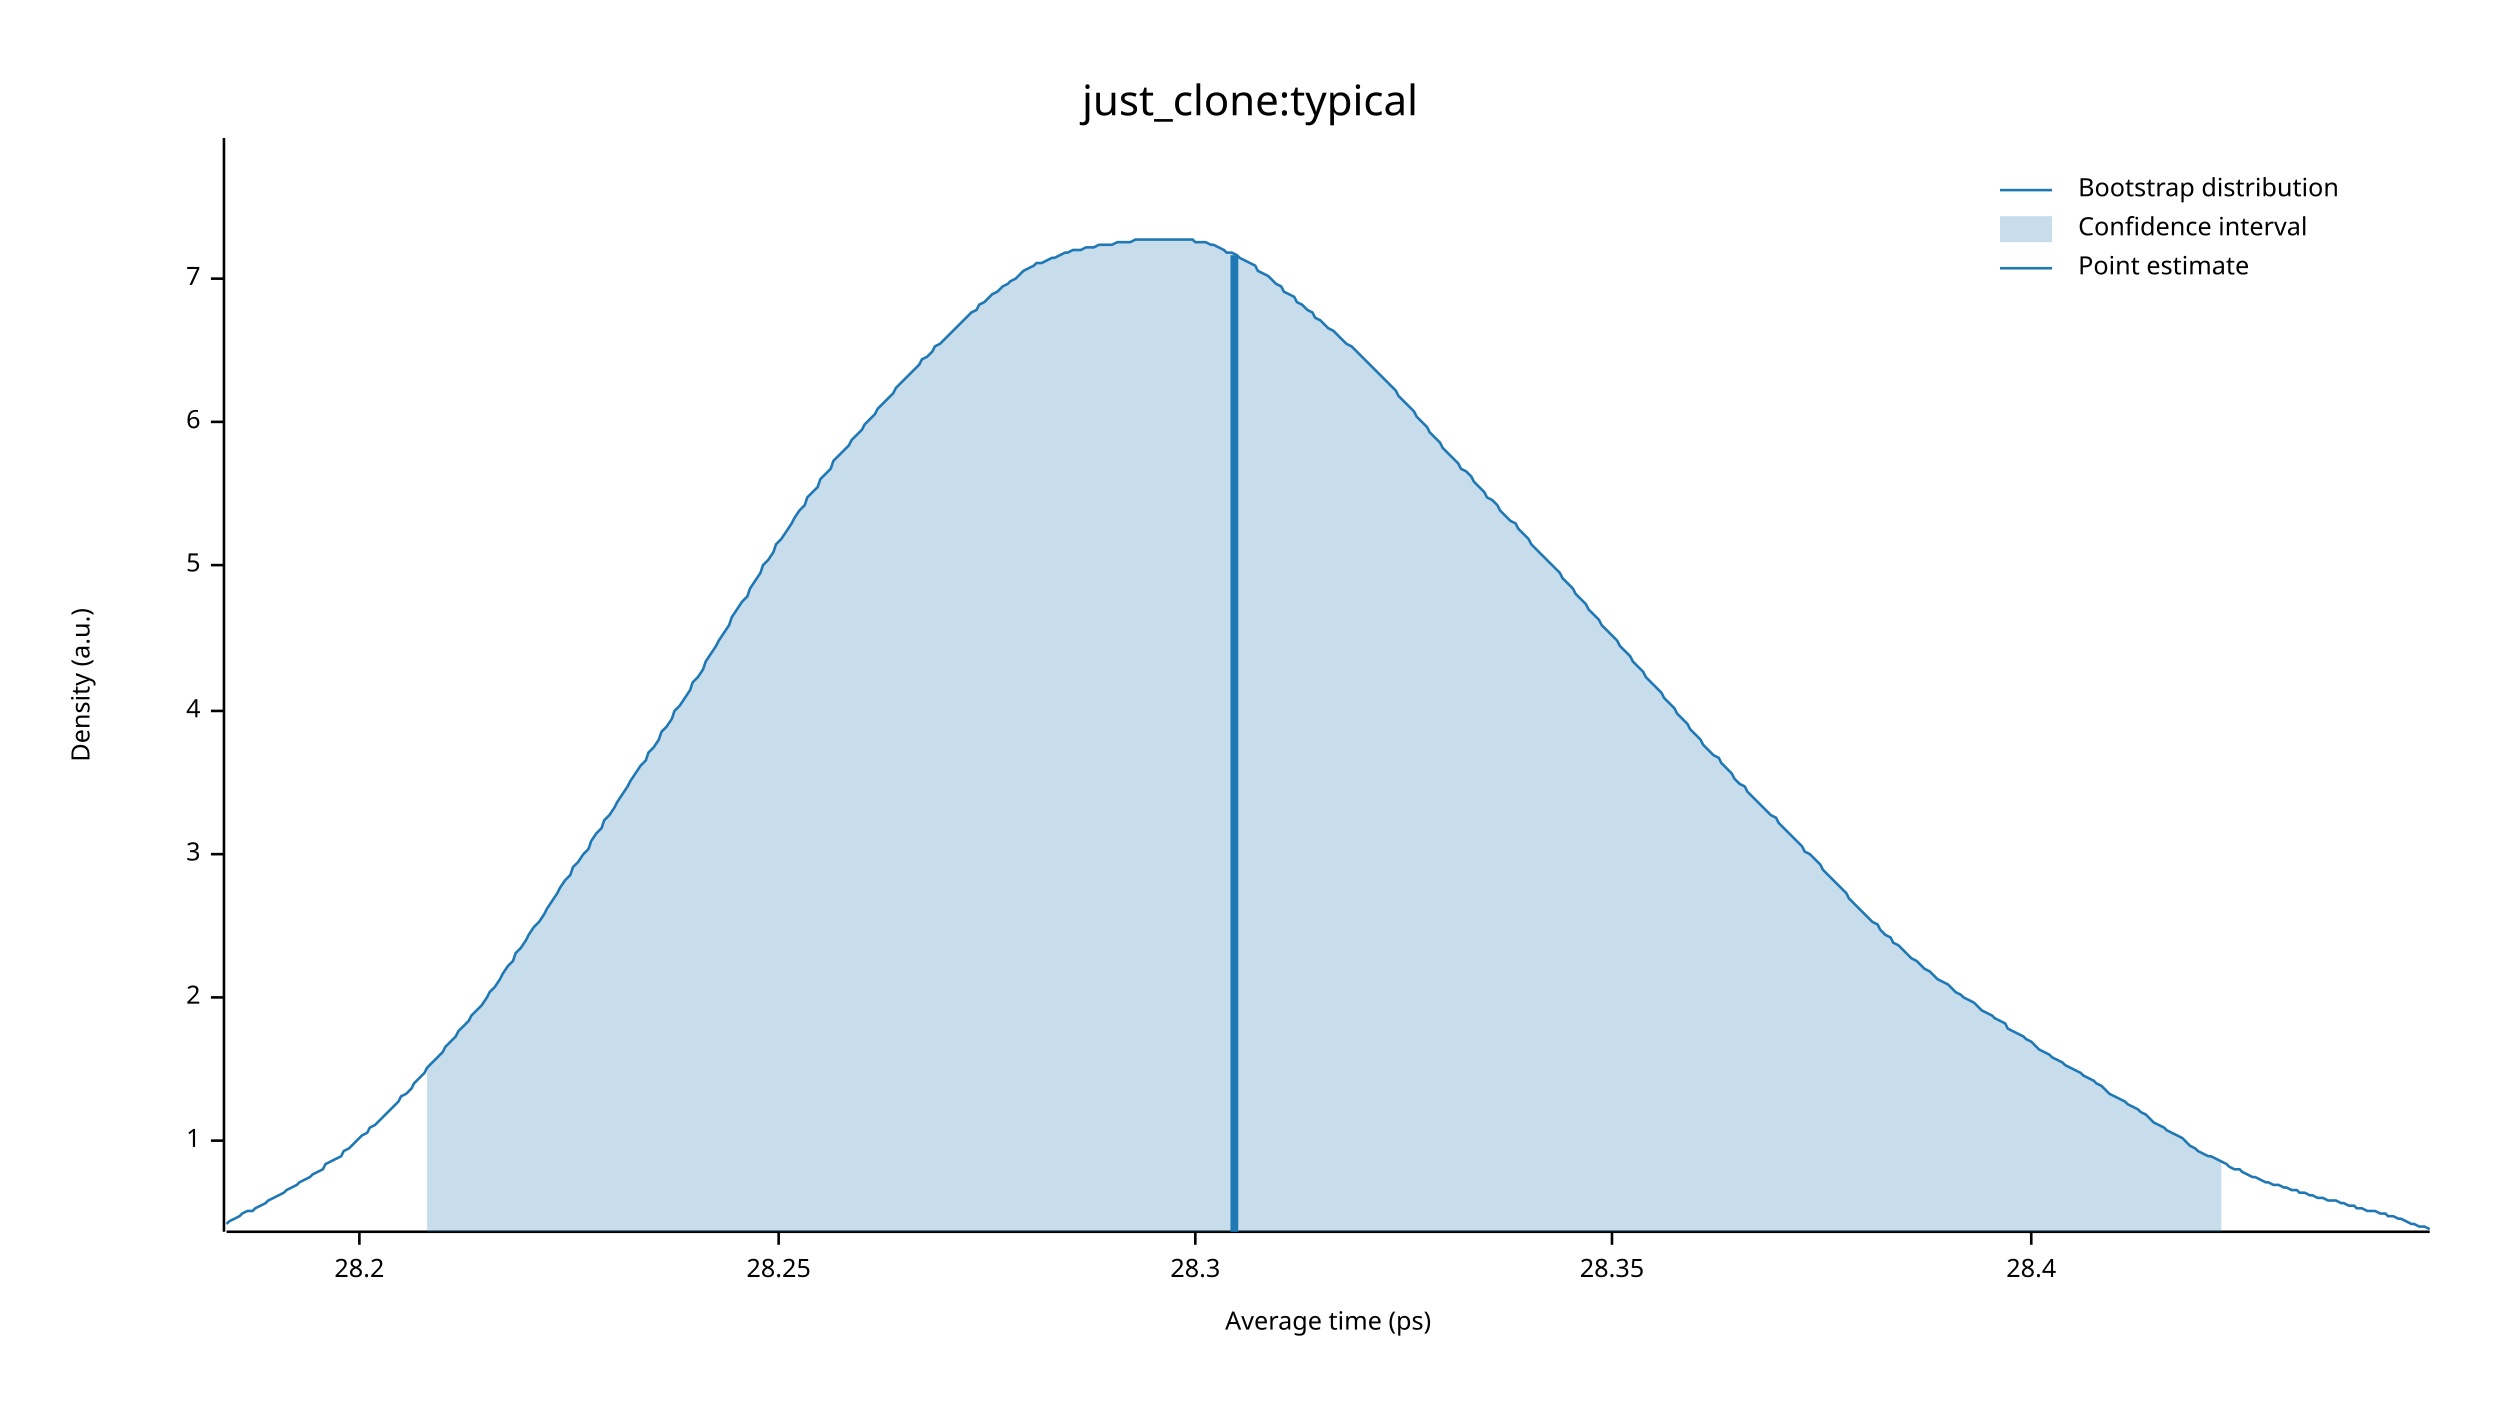
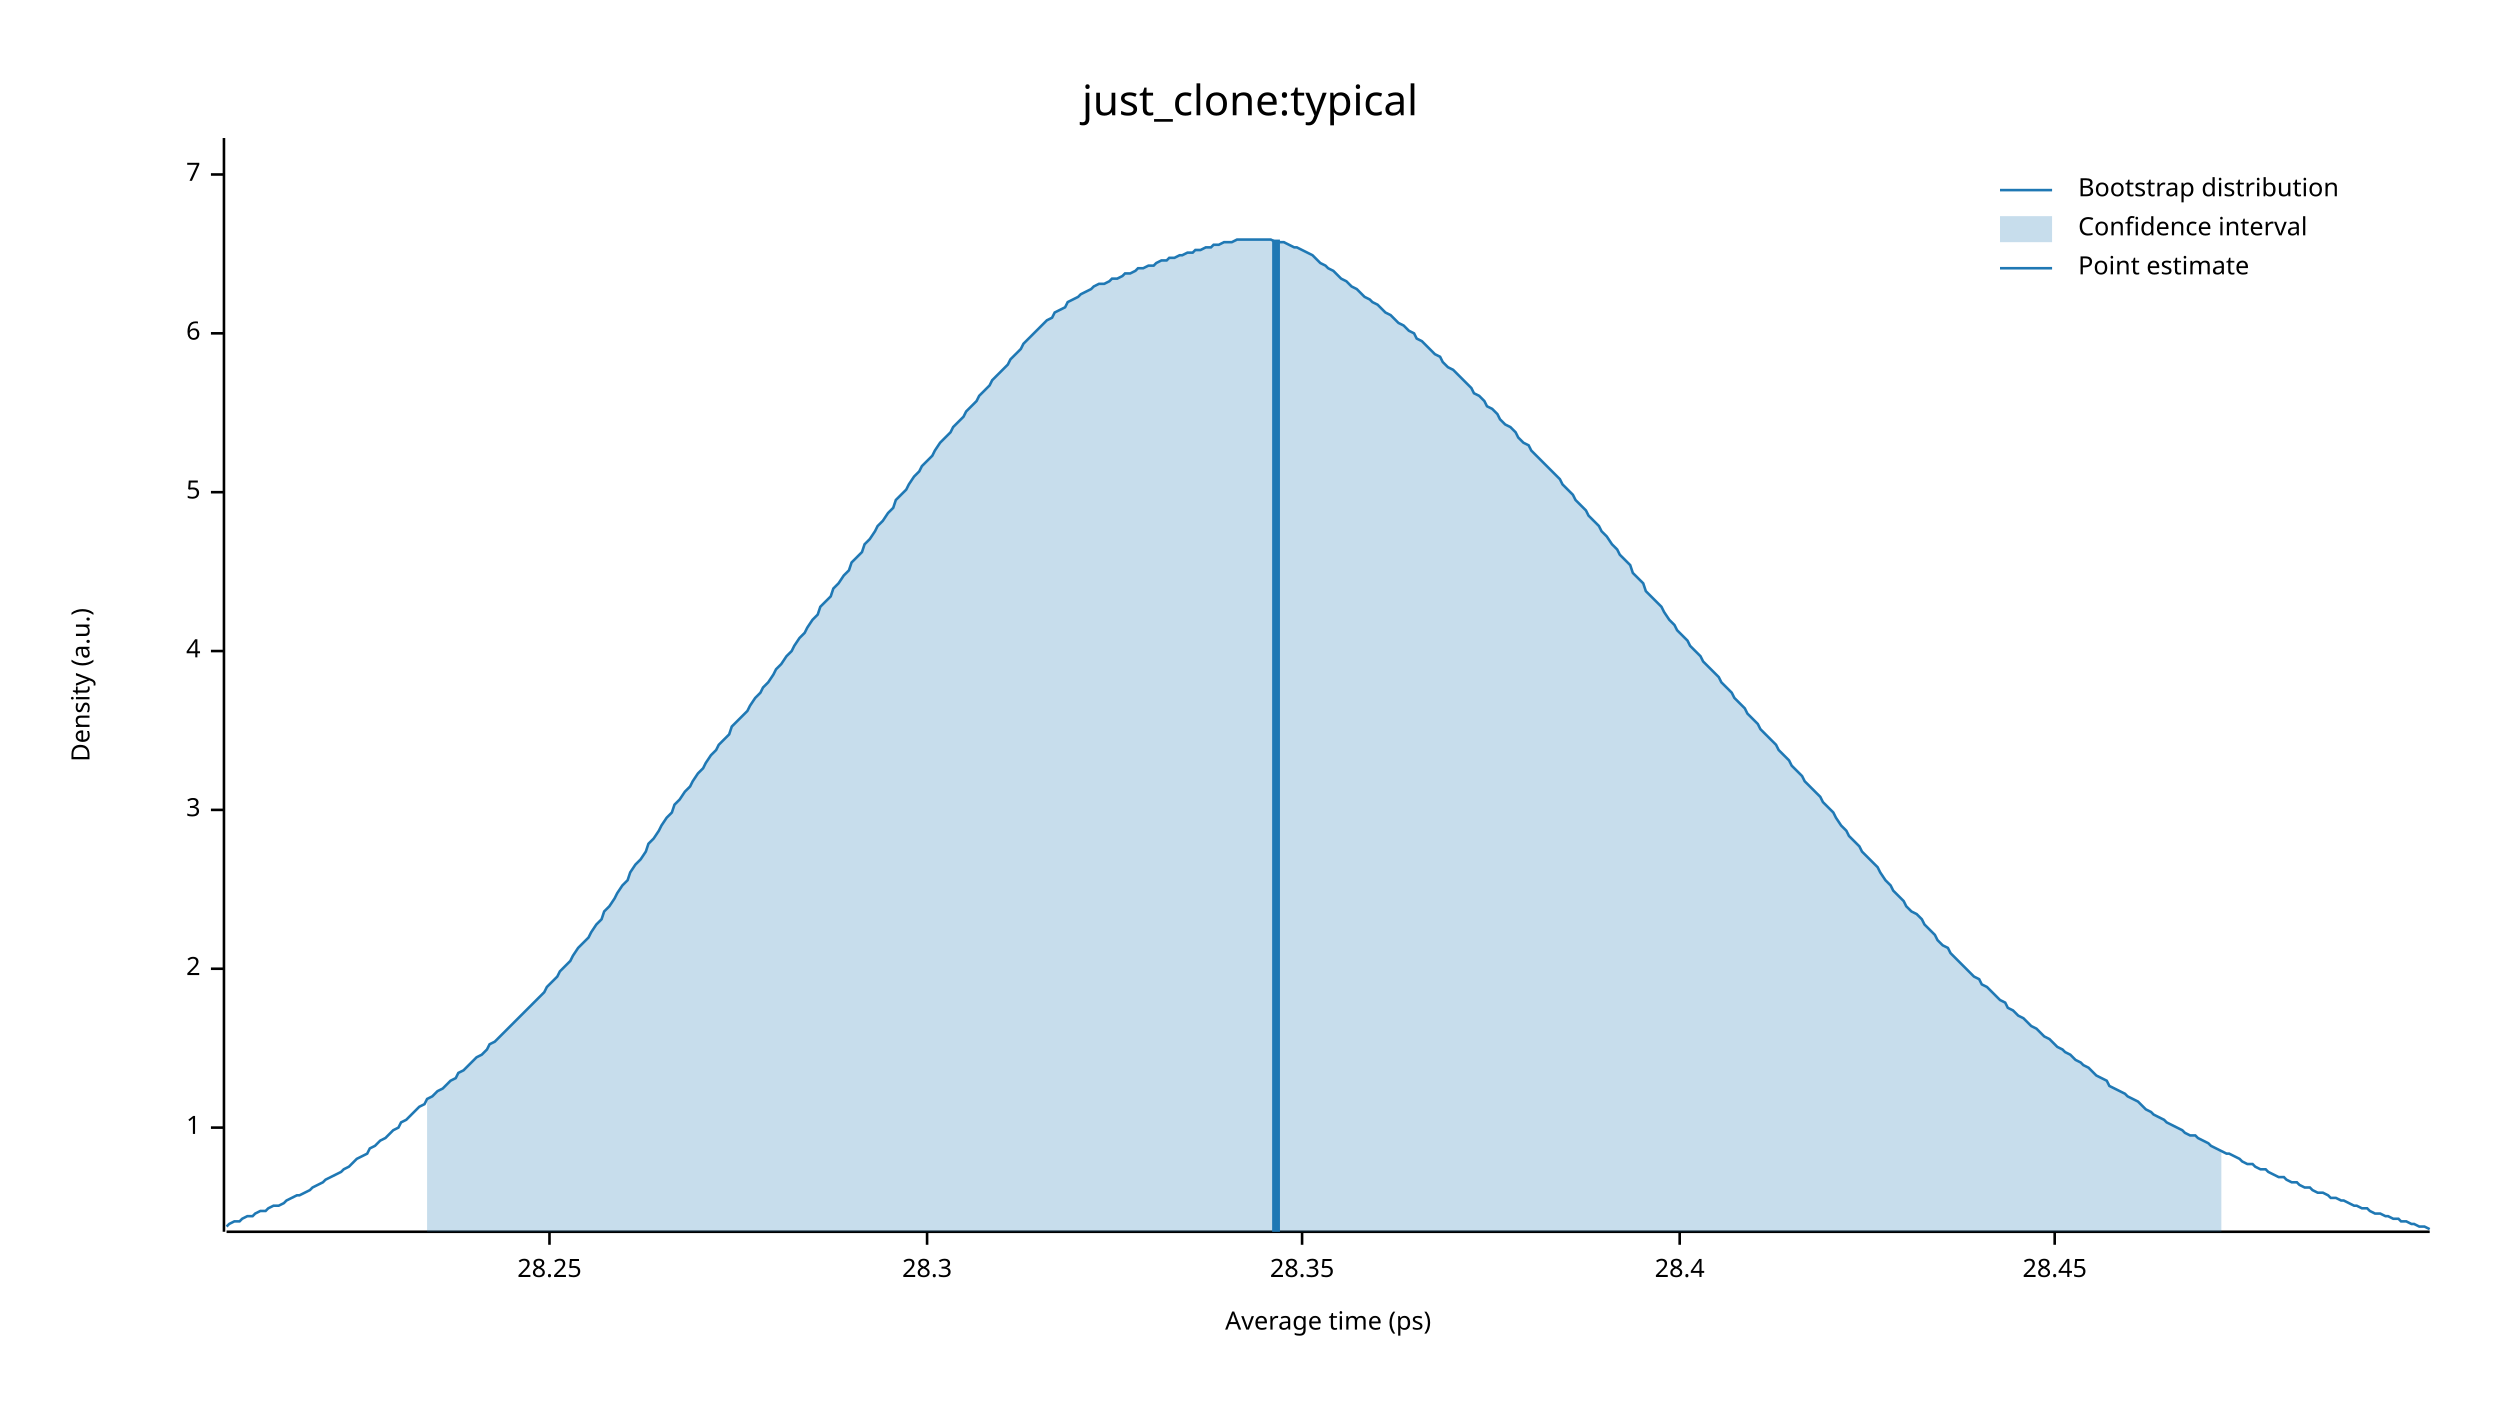
<svg xmlns="http://www.w3.org/2000/svg" width="960" height="540" viewBox="0 0 960 540">
  <text x="480" y="32" dy="0.76em" text-anchor="middle" font-family="sans-serif" font-size="16.129" opacity="1" fill="#000000">
just_clone:typical
</text>
  <text x="27" y="263" dy="0.76em" text-anchor="middle" font-family="sans-serif" font-size="9.677" opacity="1" fill="#000000" transform="rotate(270, 27, 263)">
Density (a.u.)
</text>
  <text x="510" y="513" dy="-0.5ex" text-anchor="middle" font-family="sans-serif" font-size="9.677" opacity="1" fill="#000000">
Average time (ps)
</text>
  <polyline fill="none" opacity="1" stroke="#000000" stroke-width="1" points="86,53 86,473 " />
-   <text x="77" y="438" dy="0.5ex" text-anchor="end" font-family="sans-serif" font-size="9.677" opacity="1" fill="#000000">
+   <text x="77" y="433" dy="0.5ex" text-anchor="end" font-family="sans-serif" font-size="9.677" opacity="1" fill="#000000">
1
</text>
-   <polyline fill="none" opacity="1" stroke="#000000" stroke-width="1" points="81,438 86,438 " />
-   <text x="77" y="383" dy="0.5ex" text-anchor="end" font-family="sans-serif" font-size="9.677" opacity="1" fill="#000000">
+   <polyline fill="none" opacity="1" stroke="#000000" stroke-width="1" points="81,433 86,433 " />
+   <text x="77" y="372" dy="0.5ex" text-anchor="end" font-family="sans-serif" font-size="9.677" opacity="1" fill="#000000">
2
</text>
-   <polyline fill="none" opacity="1" stroke="#000000" stroke-width="1" points="81,383 86,383 " />
-   <text x="77" y="328" dy="0.5ex" text-anchor="end" font-family="sans-serif" font-size="9.677" opacity="1" fill="#000000">
+   <polyline fill="none" opacity="1" stroke="#000000" stroke-width="1" points="81,372 86,372 " />
+   <text x="77" y="311" dy="0.5ex" text-anchor="end" font-family="sans-serif" font-size="9.677" opacity="1" fill="#000000">
3
</text>
-   <polyline fill="none" opacity="1" stroke="#000000" stroke-width="1" points="81,328 86,328 " />
-   <text x="77" y="273" dy="0.5ex" text-anchor="end" font-family="sans-serif" font-size="9.677" opacity="1" fill="#000000">
+   <polyline fill="none" opacity="1" stroke="#000000" stroke-width="1" points="81,311 86,311 " />
+   <text x="77" y="250" dy="0.5ex" text-anchor="end" font-family="sans-serif" font-size="9.677" opacity="1" fill="#000000">
4
</text>
-   <polyline fill="none" opacity="1" stroke="#000000" stroke-width="1" points="81,273 86,273 " />
-   <text x="77" y="217" dy="0.5ex" text-anchor="end" font-family="sans-serif" font-size="9.677" opacity="1" fill="#000000">
+   <polyline fill="none" opacity="1" stroke="#000000" stroke-width="1" points="81,250 86,250 " />
+   <text x="77" y="189" dy="0.5ex" text-anchor="end" font-family="sans-serif" font-size="9.677" opacity="1" fill="#000000">
5
</text>
-   <polyline fill="none" opacity="1" stroke="#000000" stroke-width="1" points="81,217 86,217 " />
-   <text x="77" y="162" dy="0.5ex" text-anchor="end" font-family="sans-serif" font-size="9.677" opacity="1" fill="#000000">
+   <polyline fill="none" opacity="1" stroke="#000000" stroke-width="1" points="81,189 86,189 " />
+   <text x="77" y="128" dy="0.5ex" text-anchor="end" font-family="sans-serif" font-size="9.677" opacity="1" fill="#000000">
6
</text>
-   <polyline fill="none" opacity="1" stroke="#000000" stroke-width="1" points="81,162 86,162 " />
-   <text x="77" y="107" dy="0.5ex" text-anchor="end" font-family="sans-serif" font-size="9.677" opacity="1" fill="#000000">
+   <polyline fill="none" opacity="1" stroke="#000000" stroke-width="1" points="81,128 86,128 " />
+   <text x="77" y="67" dy="0.5ex" text-anchor="end" font-family="sans-serif" font-size="9.677" opacity="1" fill="#000000">
7
</text>
-   <polyline fill="none" opacity="1" stroke="#000000" stroke-width="1" points="81,107 86,107 " />
+   <polyline fill="none" opacity="1" stroke="#000000" stroke-width="1" points="81,67 86,67 " />
  <polyline fill="none" opacity="1" stroke="#000000" stroke-width="1" points="87,473 933,473 " />
-   <text x="138" y="483" dy="0.76em" text-anchor="middle" font-family="sans-serif" font-size="9.677" opacity="1" fill="#000000">
- 28.2
- </text>
-   <polyline fill="none" opacity="1" stroke="#000000" stroke-width="1" points="138,473 138,478 " />
-   <text x="299" y="483" dy="0.76em" text-anchor="middle" font-family="sans-serif" font-size="9.677" opacity="1" fill="#000000">
+   <text x="211" y="483" dy="0.76em" text-anchor="middle" font-family="sans-serif" font-size="9.677" opacity="1" fill="#000000">
28.25
</text>
-   <polyline fill="none" opacity="1" stroke="#000000" stroke-width="1" points="299,473 299,478 " />
-   <text x="459" y="483" dy="0.76em" text-anchor="middle" font-family="sans-serif" font-size="9.677" opacity="1" fill="#000000">
+   <polyline fill="none" opacity="1" stroke="#000000" stroke-width="1" points="211,473 211,478 " />
+   <text x="356" y="483" dy="0.76em" text-anchor="middle" font-family="sans-serif" font-size="9.677" opacity="1" fill="#000000">
28.3
</text>
-   <polyline fill="none" opacity="1" stroke="#000000" stroke-width="1" points="459,473 459,478 " />
-   <text x="619" y="483" dy="0.76em" text-anchor="middle" font-family="sans-serif" font-size="9.677" opacity="1" fill="#000000">
+   <polyline fill="none" opacity="1" stroke="#000000" stroke-width="1" points="356,473 356,478 " />
+   <text x="500" y="483" dy="0.76em" text-anchor="middle" font-family="sans-serif" font-size="9.677" opacity="1" fill="#000000">
28.35
</text>
-   <polyline fill="none" opacity="1" stroke="#000000" stroke-width="1" points="619,473 619,478 " />
-   <text x="780" y="483" dy="0.76em" text-anchor="middle" font-family="sans-serif" font-size="9.677" opacity="1" fill="#000000">
+   <polyline fill="none" opacity="1" stroke="#000000" stroke-width="1" points="500,473 500,478 " />
+   <text x="645" y="483" dy="0.76em" text-anchor="middle" font-family="sans-serif" font-size="9.677" opacity="1" fill="#000000">
28.4
</text>
-   <polyline fill="none" opacity="1" stroke="#000000" stroke-width="1" points="780,473 780,478 " />
-   <polyline fill="none" opacity="1" stroke="#1F78B4" stroke-width="1" points="87,470 88,469 90,468 92,467 93,466 95,465 97,465 98,464 100,463 102,462 103,461 105,460 107,459 109,458 110,457 112,456 114,455 115,454 117,453 119,452 120,451 122,450 124,449 125,447 127,446 129,445 131,444 132,442 134,441 136,439 137,438 139,436 141,435 142,433 144,432 146,430 148,428 149,427 151,425 153,423 154,421 156,420 158,418 159,416 161,414 163,412 164,410 166,408 168,406 170,404 171,402 173,400 175,398 176,396 178,394 180,392 181,390 183,388 185,386 187,383 188,381 190,379 192,376 193,374 195,371 197,369 198,366 200,364 202,361 203,359 205,356 207,354 209,351 210,349 212,346 214,343 215,341 217,338 219,336 220,333 222,331 224,328 226,326 227,323 229,320 231,318 232,315 234,313 236,310 237,308 239,305 241,302 242,300 244,297 246,294 248,292 249,289 251,287 253,284 254,281 256,279 258,276 259,273 261,271 263,268 265,265 266,262 268,260 270,257 271,254 273,251 275,248 276,246 278,243 280,240 281,237 283,234 285,231 287,229 288,226 290,223 292,220 293,217 295,215 297,212 298,209 300,207 302,204 304,201 305,199 307,196 309,194 310,191 312,189 314,187 315,184 317,182 319,180 320,177 322,175 324,173 326,171 327,169 329,167 331,165 332,163 334,161 336,159 337,157 339,155 341,153 343,151 344,149 346,147 348,145 349,144 351,142 353,140 354,138 356,137 358,135 359,133 361,132 363,130 365,128 366,127 368,125 370,123 371,122 373,120 375,119 376,117 378,116 380,114 381,113 383,112 385,110 387,109 388,108 390,107 392,105 393,104 395,103 397,102 398,101 400,101 402,100 404,99 405,99 407,98 409,97 410,97 412,96 414,96 415,96 417,95 419,95 420,95 422,94 424,94 426,94 427,94 429,93 431,93 432,93 434,93 436,92 437,92 439,92 441,92 443,92 444,92 446,92 448,92 449,92 451,92 453,92 454,92 456,92 458,92 459,93 461,93 463,93 465,94 466,94 468,95 470,96 471,97 473,97 475,98 476,99 478,100 480,101 482,102 483,104 485,105 487,106 488,107 490,109 492,110 493,112 495,113 497,114 498,116 500,117 502,119 504,120 505,122 507,123 509,125 510,126 512,127 514,129 515,130 517,132 519,133 521,135 522,136 524,138 526,140 527,141 529,143 531,145 532,146 534,148 536,150 537,152 539,154 541,156 543,158 544,160 546,162 548,164 549,166 551,168 553,170 554,172 556,174 558,176 560,178 561,180 563,181 565,183 566,185 568,187 570,189 571,191 573,192 575,194 576,196 578,198 580,200 582,201 583,203 585,205 587,207 588,209 590,211 592,213 593,214 595,216 597,218 599,220 600,222 602,224 604,226 605,228 607,230 609,232 610,234 612,236 614,238 615,240 617,242 619,244 621,246 622,248 624,250 626,252 627,254 629,256 631,258 632,260 634,262 636,264 638,266 639,268 641,270 643,272 644,274 646,276 648,278 649,280 651,282 653,284 654,286 656,288 658,290 660,291 661,293 663,295 665,297 666,299 668,301 670,302 671,304 673,306 675,308 676,309 678,311 680,313 682,314 683,316 685,318 687,320 688,321 690,323 692,325 693,327 695,328 697,330 699,332 700,334 702,336 704,338 705,339 707,341 709,343 710,345 712,347 714,349 715,350 717,352 719,354 721,355 722,357 724,359 726,360 727,362 729,363 731,365 732,366 734,368 736,369 738,371 739,372 741,373 743,375 744,376 746,377 748,378 749,379 751,381 753,382 754,383 756,384 758,385 760,387 761,388 763,389 765,390 766,391 768,392 770,393 771,395 773,396 775,397 777,398 778,399 780,400 782,402 783,403 785,404 787,405 788,406 790,407 792,408 793,409 795,410 797,411 799,412 800,413 802,414 804,415 805,416 807,417 809,419 810,420 812,421 814,422 816,423 817,424 819,425 821,426 822,427 824,428 826,430 827,431 829,432 831,433 832,434 834,435 836,436 838,437 839,438 841,440 843,441 844,442 846,443 848,444 849,444 851,445 853,446 855,447 856,448 858,449 860,449 861,450 863,451 865,452 866,452 868,453 870,454 871,454 873,455 875,455 877,456 878,456 880,457 882,457 883,458 885,458 887,459 888,459 890,460 892,460 894,461 895,461 897,461 899,462 900,462 902,463 904,463 905,464 907,464 909,465 910,465 912,465 914,466 916,466 917,467 919,467 921,468 922,468 924,469 926,470 927,470 929,471 931,471 933,472 " />
-   <polygon opacity="0.25" fill="#1F78B4" points="164,410 166,408 168,406 170,404 171,402 173,400 175,398 176,396 178,394 180,392 181,390 183,388 185,386 187,383 188,381 190,379 192,376 193,374 195,371 197,369 198,366 200,364 202,361 203,359 205,356 207,354 209,351 210,349 212,346 214,343 215,341 217,338 219,336 220,333 222,331 224,328 226,326 227,323 229,320 231,318 232,315 234,313 236,310 237,308 239,305 241,302 242,300 244,297 246,294 248,292 249,289 251,287 253,284 254,281 256,279 258,276 259,273 261,271 263,268 265,265 266,262 268,260 270,257 271,254 273,251 275,248 276,246 278,243 280,240 281,237 283,234 285,231 287,229 288,226 290,223 292,220 293,217 295,215 297,212 298,209 300,207 302,204 304,201 305,199 307,196 309,194 310,191 312,189 314,187 315,184 317,182 319,180 320,177 322,175 324,173 326,171 327,169 329,167 331,165 332,163 334,161 336,159 337,157 339,155 341,153 343,151 344,149 346,147 348,145 349,144 351,142 353,140 354,138 356,137 358,135 359,133 361,132 363,130 365,128 366,127 368,125 370,123 371,122 373,120 375,119 376,117 378,116 380,114 381,113 383,112 385,110 387,109 388,108 390,107 392,105 393,104 395,103 397,102 398,101 400,101 402,100 404,99 405,99 407,98 409,97 410,97 412,96 414,96 415,96 417,95 419,95 420,95 422,94 424,94 426,94 427,94 429,93 431,93 432,93 434,93 436,92 437,92 439,92 441,92 443,92 444,92 446,92 448,92 449,92 451,92 453,92 454,92 456,92 458,92 459,93 461,93 463,93 465,94 466,94 468,95 470,96 471,97 473,97 475,98 476,99 478,100 480,101 482,102 483,104 485,105 487,106 488,107 490,109 492,110 493,112 495,113 497,114 498,116 500,117 502,119 504,120 505,122 507,123 509,125 510,126 512,127 514,129 515,130 517,132 519,133 521,135 522,136 524,138 526,140 527,141 529,143 531,145 532,146 534,148 536,150 537,152 539,154 541,156 543,158 544,160 546,162 548,164 549,166 551,168 553,170 554,172 556,174 558,176 560,178 561,180 563,181 565,183 566,185 568,187 570,189 571,191 573,192 575,194 576,196 578,198 580,200 582,201 583,203 585,205 587,207 588,209 590,211 592,213 593,214 595,216 597,218 599,220 600,222 602,224 604,226 605,228 607,230 609,232 610,234 612,236 614,238 615,240 617,242 619,244 621,246 622,248 624,250 626,252 627,254 629,256 631,258 632,260 634,262 636,264 638,266 639,268 641,270 643,272 644,274 646,276 648,278 649,280 651,282 653,284 654,286 656,288 658,290 660,291 661,293 663,295 665,297 666,299 668,301 670,302 671,304 673,306 675,308 676,309 678,311 680,313 682,314 683,316 685,318 687,320 688,321 690,323 692,325 693,327 695,328 697,330 699,332 700,334 702,336 704,338 705,339 707,341 709,343 710,345 712,347 714,349 715,350 717,352 719,354 721,355 722,357 724,359 726,360 727,362 729,363 731,365 732,366 734,368 736,369 738,371 739,372 741,373 743,375 744,376 746,377 748,378 749,379 751,381 753,382 754,383 756,384 758,385 760,387 761,388 763,389 765,390 766,391 768,392 770,393 771,395 773,396 775,397 777,398 778,399 780,400 782,402 783,403 785,404 787,405 788,406 790,407 792,408 793,409 795,410 797,411 799,412 800,413 802,414 804,415 805,416 807,417 809,419 810,420 812,421 814,422 816,423 817,424 819,425 821,426 822,427 824,428 826,430 827,431 829,432 831,433 832,434 834,435 836,436 838,437 839,438 841,440 843,441 844,442 846,443 848,444 849,444 851,445 853,446 853,473 164,473 " />
-   <polyline fill="none" opacity="1" stroke="#1F78B4" stroke-width="3" points="474,473 474,98 " />
+   <polyline fill="none" opacity="1" stroke="#000000" stroke-width="1" points="645,473 645,478 " />
+   <text x="789" y="483" dy="0.76em" text-anchor="middle" font-family="sans-serif" font-size="9.677" opacity="1" fill="#000000">
+ 28.45
+ </text>
+   <polyline fill="none" opacity="1" stroke="#000000" stroke-width="1" points="789,473 789,478 " />
+   <polyline fill="none" opacity="1" stroke="#1F78B4" stroke-width="1" points="87,471 88,470 90,469 92,469 93,468 95,467 97,467 98,466 100,465 102,465 103,464 105,463 107,463 109,462 110,461 112,460 114,459 115,459 117,458 119,457 120,456 122,455 124,454 125,453 127,452 129,451 131,450 132,449 134,448 136,446 137,445 139,444 141,443 142,441 144,440 146,438 148,437 149,436 151,434 153,433 154,431 156,430 158,428 159,427 161,425 163,424 164,422 166,421 168,419 170,418 171,417 173,415 175,414 176,412 178,411 180,409 181,408 183,406 185,405 187,403 188,401 190,400 192,398 193,397 195,395 197,393 198,392 200,390 202,388 203,387 205,385 207,383 209,381 210,379 212,377 214,375 215,373 217,371 219,369 220,367 222,364 224,362 226,360 227,358 229,355 231,353 232,350 234,348 236,345 237,343 239,340 241,338 242,335 244,332 246,330 248,327 249,324 251,322 253,319 254,317 256,314 258,312 259,309 261,307 263,304 265,302 266,300 268,297 270,295 271,293 273,290 275,288 276,286 278,284 280,282 281,279 283,277 285,275 287,273 288,271 290,268 292,266 293,264 295,262 297,259 298,257 300,255 302,252 304,250 305,248 307,245 309,243 310,241 312,238 314,236 315,233 317,231 319,229 320,226 322,224 324,221 326,219 327,216 329,214 331,212 332,209 334,207 336,204 337,202 339,200 341,197 343,195 344,192 346,190 348,188 349,186 351,183 353,181 354,179 356,177 358,175 359,173 361,170 363,168 365,166 366,164 368,162 370,160 371,158 373,156 375,154 376,152 378,150 380,148 381,146 383,144 385,142 387,140 388,138 390,136 392,134 393,132 395,130 397,128 398,127 400,125 402,123 404,122 405,120 407,119 409,118 410,116 412,115 414,114 415,113 417,112 419,111 420,110 422,109 424,109 426,108 427,107 429,107 431,106 432,105 434,105 436,104 437,103 439,103 441,102 443,102 444,101 446,100 448,100 449,99 451,99 453,98 454,98 456,97 458,97 459,96 461,96 463,95 465,95 466,94 468,94 470,93 471,93 473,93 475,92 476,92 478,92 480,92 482,92 483,92 485,92 487,92 488,92 490,93 492,93 493,93 495,94 497,95 498,95 500,96 502,97 504,98 505,99 507,101 509,102 510,103 512,104 514,106 515,107 517,108 519,110 521,111 522,112 524,114 526,115 527,116 529,117 531,119 532,120 534,121 536,123 537,124 539,125 541,127 543,128 544,130 546,131 548,133 549,134 551,136 553,137 554,139 556,141 558,142 560,144 561,145 563,147 565,149 566,151 568,152 570,154 571,156 573,157 575,159 576,161 578,163 580,164 582,166 583,168 585,170 587,171 588,173 590,175 592,177 593,178 595,180 597,182 599,184 600,186 602,188 604,190 605,192 607,194 609,196 610,198 612,200 614,202 615,204 617,206 619,209 621,211 622,213 624,215 626,217 627,220 629,222 631,224 632,227 634,229 636,231 638,233 639,235 641,238 643,240 644,242 646,244 648,246 649,248 651,250 653,252 654,254 656,256 658,258 660,260 661,262 663,264 665,266 666,268 668,270 670,272 671,274 673,276 675,278 676,280 678,282 680,284 682,286 683,288 685,290 687,292 688,294 690,296 692,298 693,300 695,302 697,304 699,306 700,308 702,310 704,312 705,314 707,317 709,319 710,321 712,323 714,325 715,327 717,329 719,331 721,333 722,335 724,338 726,340 727,342 729,344 731,346 732,348 734,350 736,351 738,353 739,355 741,357 743,359 744,361 746,363 748,364 749,366 751,368 753,370 754,371 756,373 758,375 760,376 761,378 763,379 765,381 766,382 768,384 770,385 771,387 773,388 775,390 777,391 778,392 780,394 782,395 783,396 785,398 787,399 788,400 790,402 792,403 793,404 795,405 797,407 799,408 800,409 802,410 804,412 805,413 807,414 809,415 810,417 812,418 814,419 816,420 817,421 819,422 821,423 822,424 824,426 826,427 827,428 829,429 831,430 832,431 834,432 836,433 838,434 839,435 841,436 843,436 844,437 846,438 848,439 849,440 851,441 853,442 855,443 856,443 858,444 860,445 861,446 863,447 865,447 866,448 868,449 870,449 871,450 873,451 875,452 877,452 878,453 880,454 882,454 883,455 885,456 887,456 888,457 890,458 892,458 894,459 895,460 897,460 899,461 900,461 902,462 904,463 905,463 907,464 909,464 910,465 912,466 914,466 916,467 917,467 919,468 921,468 922,469 924,469 926,470 927,470 929,471 931,471 933,472 " />
+   <polygon opacity="0.25" fill="#1F78B4" points="164,422 166,421 168,419 170,418 171,417 173,415 175,414 176,412 178,411 180,409 181,408 183,406 185,405 187,403 188,401 190,400 192,398 193,397 195,395 197,393 198,392 200,390 202,388 203,387 205,385 207,383 209,381 210,379 212,377 214,375 215,373 217,371 219,369 220,367 222,364 224,362 226,360 227,358 229,355 231,353 232,350 234,348 236,345 237,343 239,340 241,338 242,335 244,332 246,330 248,327 249,324 251,322 253,319 254,317 256,314 258,312 259,309 261,307 263,304 265,302 266,300 268,297 270,295 271,293 273,290 275,288 276,286 278,284 280,282 281,279 283,277 285,275 287,273 288,271 290,268 292,266 293,264 295,262 297,259 298,257 300,255 302,252 304,250 305,248 307,245 309,243 310,241 312,238 314,236 315,233 317,231 319,229 320,226 322,224 324,221 326,219 327,216 329,214 331,212 332,209 334,207 336,204 337,202 339,200 341,197 343,195 344,192 346,190 348,188 349,186 351,183 353,181 354,179 356,177 358,175 359,173 361,170 363,168 365,166 366,164 368,162 370,160 371,158 373,156 375,154 376,152 378,150 380,148 381,146 383,144 385,142 387,140 388,138 390,136 392,134 393,132 395,130 397,128 398,127 400,125 402,123 404,122 405,120 407,119 409,118 410,116 412,115 414,114 415,113 417,112 419,111 420,110 422,109 424,109 426,108 427,107 429,107 431,106 432,105 434,105 436,104 437,103 439,103 441,102 443,102 444,101 446,100 448,100 449,99 451,99 453,98 454,98 456,97 458,97 459,96 461,96 463,95 465,95 466,94 468,94 470,93 471,93 473,93 475,92 476,92 478,92 480,92 482,92 483,92 485,92 487,92 488,92 490,93 492,93 493,93 495,94 497,95 498,95 500,96 502,97 504,98 505,99 507,101 509,102 510,103 512,104 514,106 515,107 517,108 519,110 521,111 522,112 524,114 526,115 527,116 529,117 531,119 532,120 534,121 536,123 537,124 539,125 541,127 543,128 544,130 546,131 548,133 549,134 551,136 553,137 554,139 556,141 558,142 560,144 561,145 563,147 565,149 566,151 568,152 570,154 571,156 573,157 575,159 576,161 578,163 580,164 582,166 583,168 585,170 587,171 588,173 590,175 592,177 593,178 595,180 597,182 599,184 600,186 602,188 604,190 605,192 607,194 609,196 610,198 612,200 614,202 615,204 617,206 619,209 621,211 622,213 624,215 626,217 627,220 629,222 631,224 632,227 634,229 636,231 638,233 639,235 641,238 643,240 644,242 646,244 648,246 649,248 651,250 653,252 654,254 656,256 658,258 660,260 661,262 663,264 665,266 666,268 668,270 670,272 671,274 673,276 675,278 676,280 678,282 680,284 682,286 683,288 685,290 687,292 688,294 690,296 692,298 693,300 695,302 697,304 699,306 700,308 702,310 704,312 705,314 707,317 709,319 710,321 712,323 714,325 715,327 717,329 719,331 721,333 722,335 724,338 726,340 727,342 729,344 731,346 732,348 734,350 736,351 738,353 739,355 741,357 743,359 744,361 746,363 748,364 749,366 751,368 753,370 754,371 756,373 758,375 760,376 761,378 763,379 765,381 766,382 768,384 770,385 771,387 773,388 775,390 777,391 778,392 780,394 782,395 783,396 785,398 787,399 788,400 790,402 792,403 793,404 795,405 797,407 799,408 800,409 802,410 804,412 805,413 807,414 809,415 810,417 812,418 814,419 816,420 817,421 819,422 821,423 822,424 824,426 826,427 827,428 829,429 831,430 832,431 834,432 836,433 838,434 839,435 841,436 843,436 844,437 846,438 848,439 849,440 851,441 853,442 853,473 164,473 " />
+   <polyline fill="none" opacity="1" stroke="#1F78B4" stroke-width="3" points="490,473 490,92 " />
  <text x="798" y="68" dy="0.76em" text-anchor="start" font-family="sans-serif" font-size="9.677" opacity="1" fill="#000000">
Bootstrap distribution
</text>
  <text x="798" y="83" dy="0.76em" text-anchor="start" font-family="sans-serif" font-size="9.677" opacity="1" fill="#000000">
Confidence interval
</text>
  <text x="798" y="98" dy="0.76em" text-anchor="start" font-family="sans-serif" font-size="9.677" opacity="1" fill="#000000">
Point estimate
</text>
  <polyline fill="none" opacity="1" stroke="#1F78B4" stroke-width="1" points="768,73 788,73 " />
  <rect x="768" y="83" width="20" height="10" opacity="0.25" fill="#1F78B4" stroke="none" />
  <polyline fill="none" opacity="1" stroke="#1F78B4" stroke-width="1" points="768,103 788,103 " />
</svg>
